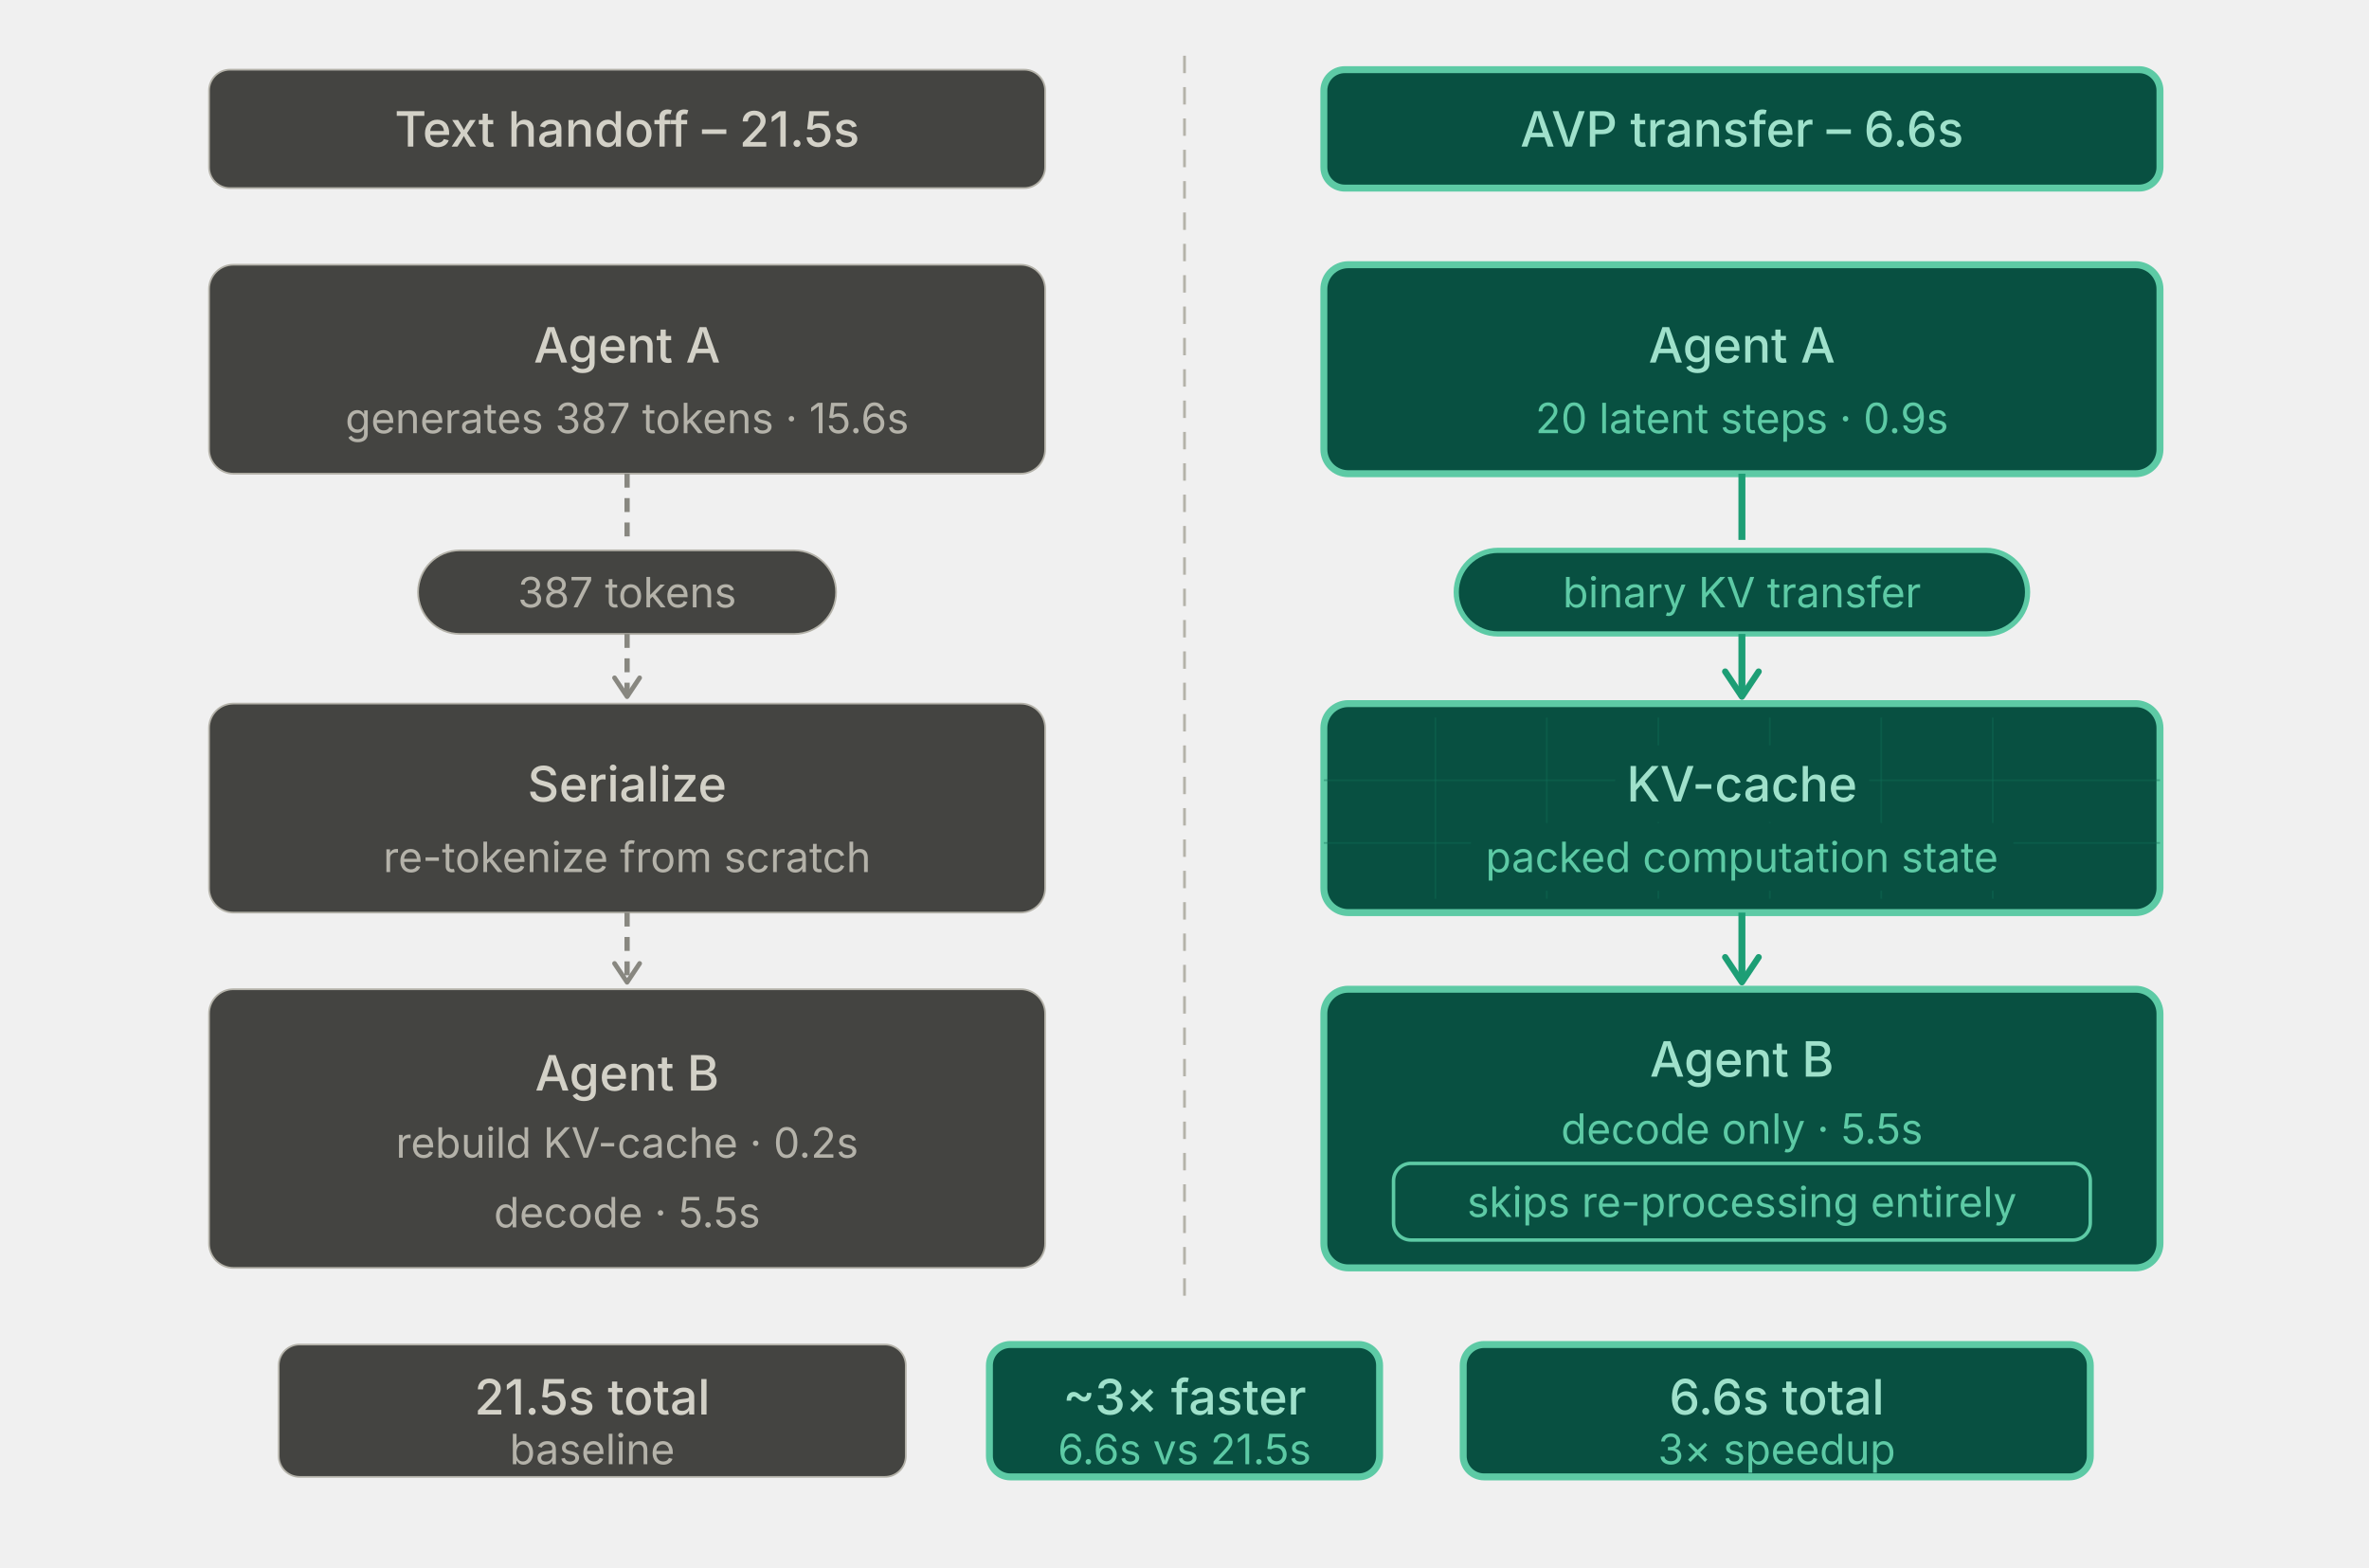
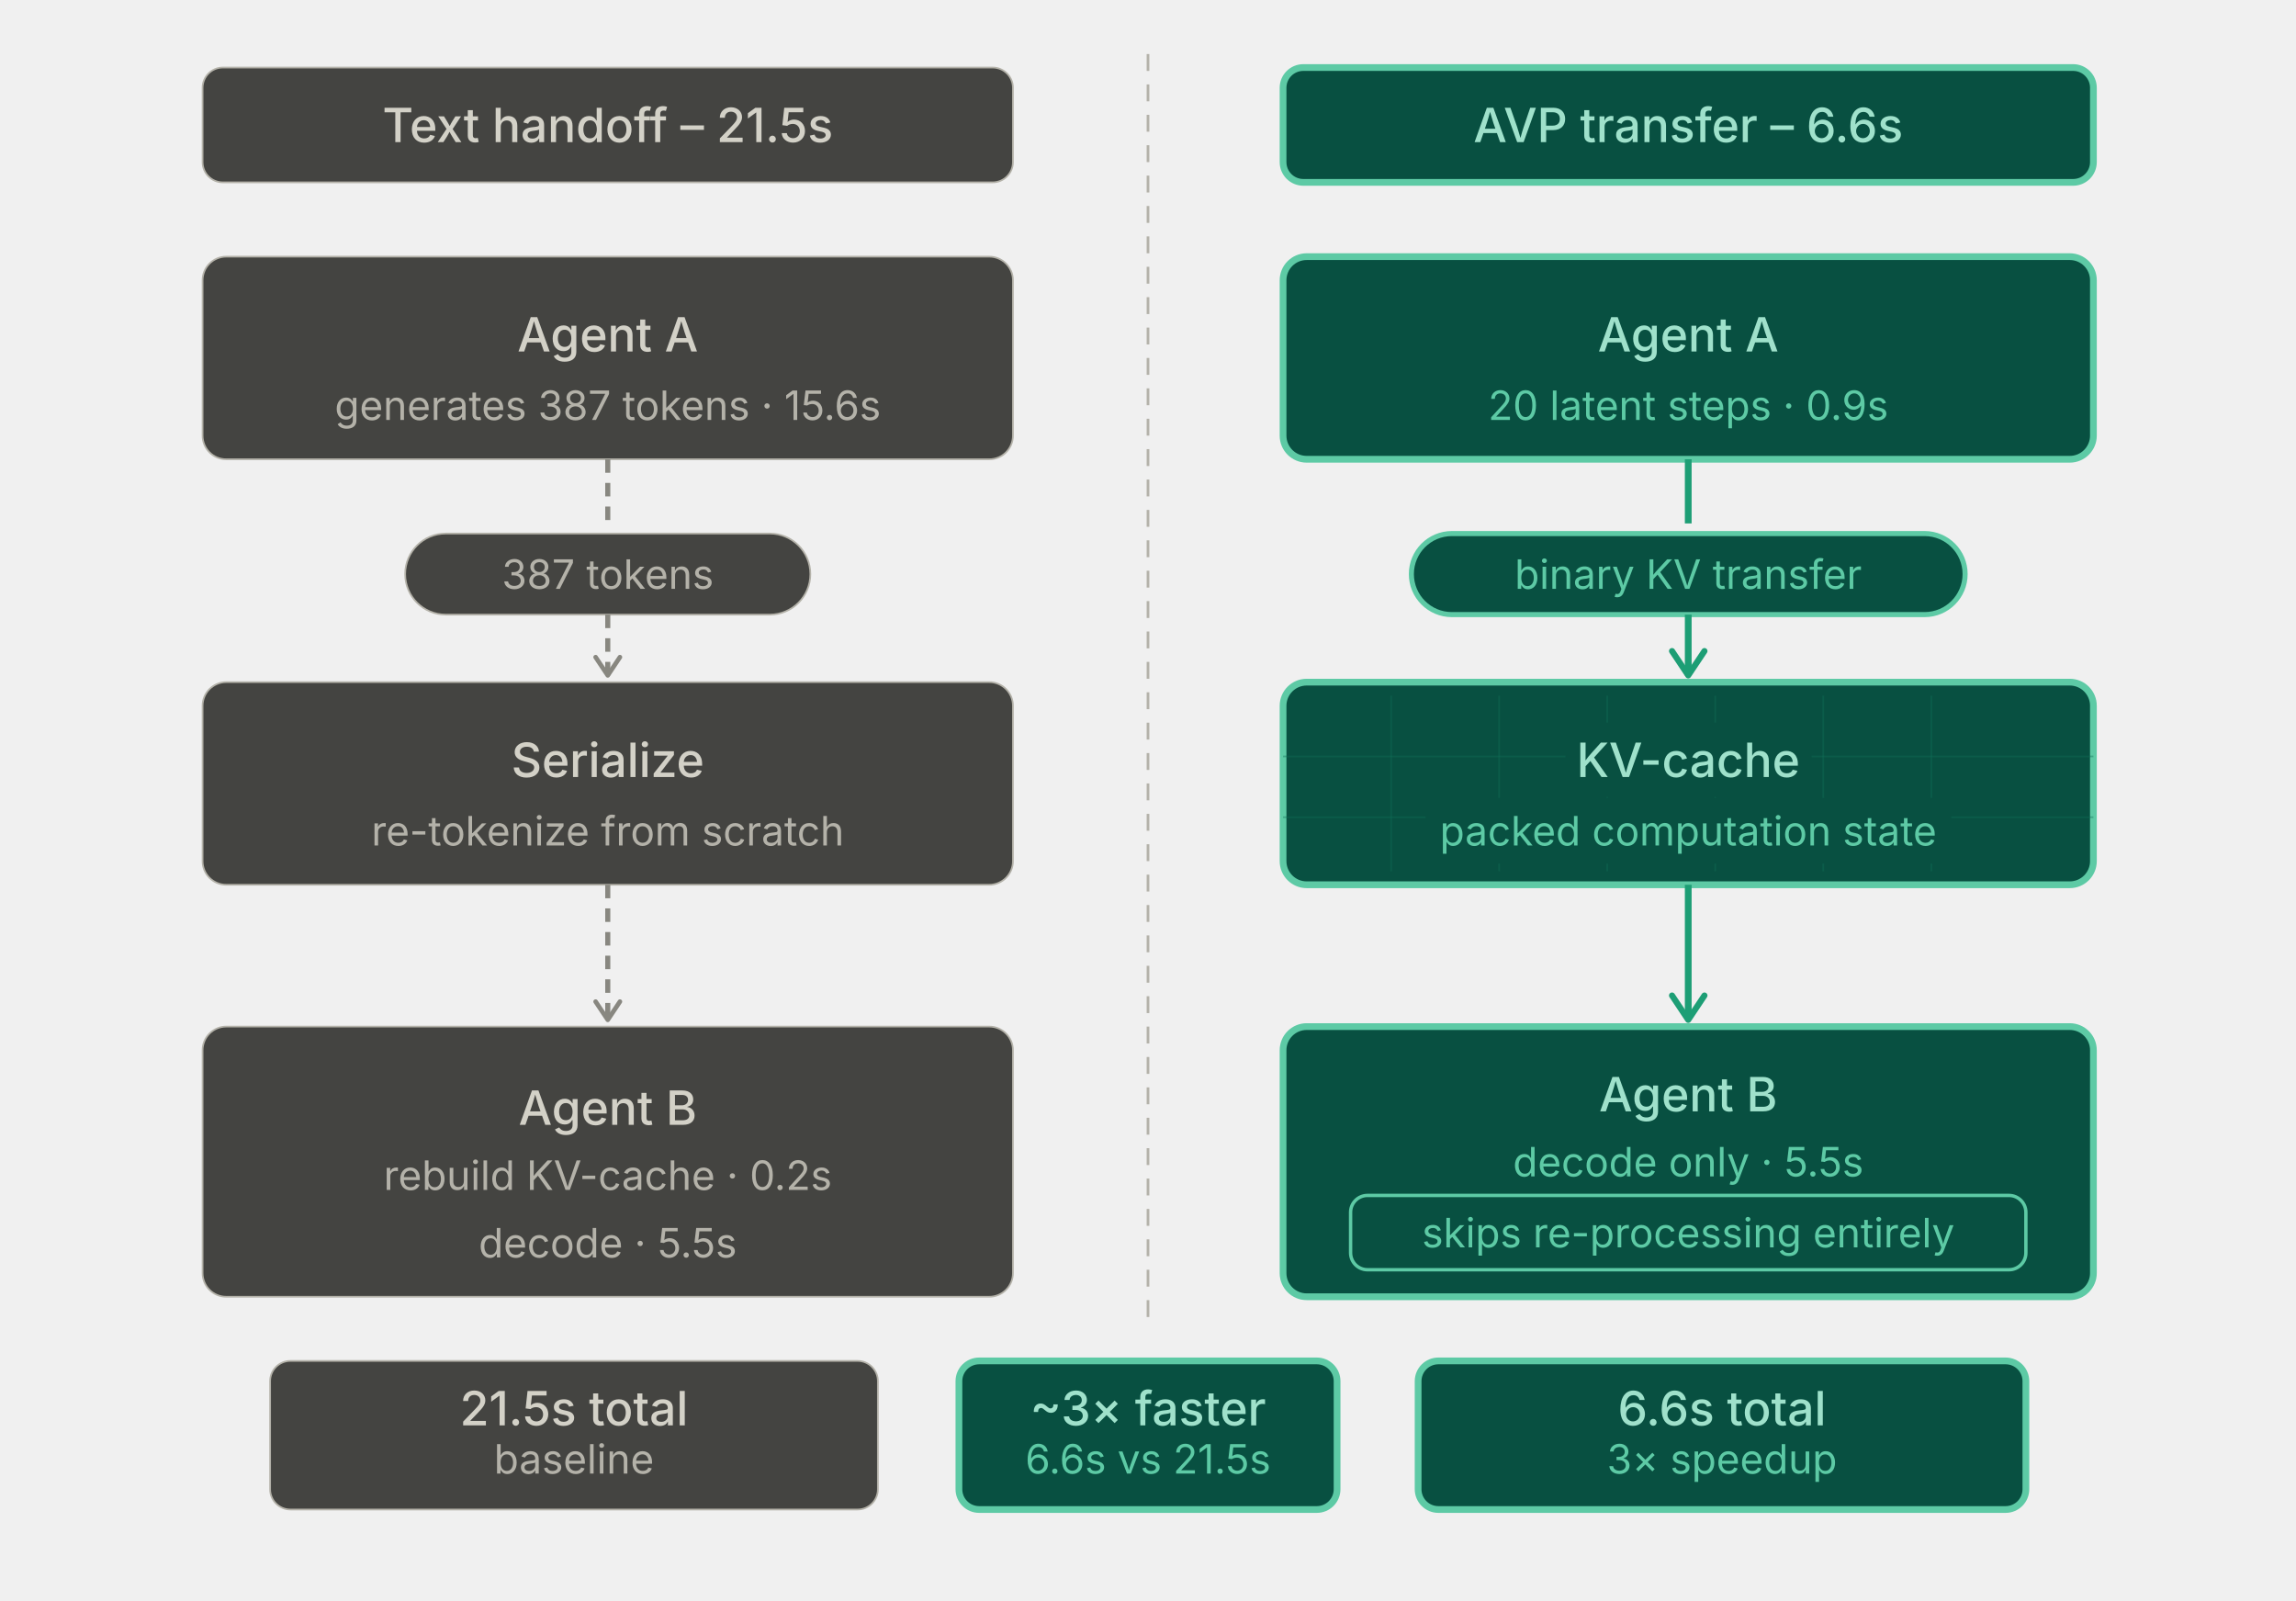
- <svg xmlns="http://www.w3.org/2000/svg" width="100%" viewBox="0 0 680 450">
+ <svg xmlns="http://www.w3.org/2000/svg" width="100%" viewBox="0 0 680 474">
  <defs>
    <marker id="arrow" viewBox="0 0 10 10" refX="8" refY="5" markerWidth="6" markerHeight="6" orient="auto-start-reverse">
      <path d="M2 1L8 5L2 9" fill="none" stroke="context-stroke" stroke-width="1.5" stroke-linecap="round" stroke-linejoin="round" />
    </marker>
    <mask id="imagine-text-gaps-vw0266" maskUnits="userSpaceOnUse">
      <rect x="0" y="0" width="680" height="450" fill="white" />
      <rect x="107.234" y="25.993" width="145.342" height="22.013" fill="black" rx="2" />
      <rect x="429.521" y="25.993" width="140.764" height="22.013" fill="black" rx="2" />
      <rect x="148.332" y="87.993" width="63.214" height="22.013" fill="black" rx="2" />
      <rect x="97.946" y="110.28" width="163.727" height="19.44" fill="black" rx="2" />
      <rect x="468.332" y="87.993" width="63.214" height="22.013" fill="black" rx="2" />
      <rect x="438.633" y="110.28" width="122.998" height="19.44" fill="black" rx="2" />
      <rect x="144.994" y="160.28" width="69.638" height="19.44" fill="black" rx="2" />
      <rect x="444.237" y="160.28" width="112.48" height="19.44" fill="black" rx="2" />
      <rect x="148.005" y="213.993" width="64.169" height="22.013" fill="black" rx="2" />
      <rect x="106.46" y="236.28" width="147.08" height="19.44" fill="black" rx="2" />
      <rect x="463.627" y="213.993" width="72.926" height="22.013" fill="black" rx="2" />
      <rect x="422.223" y="236.28" width="155.683" height="19.44" fill="black" rx="2" />
      <rect x="148.92" y="296.993" width="61.928" height="22.013" fill="black" rx="2" />
      <rect x="111.873" y="318.28" width="136.526" height="19.44" fill="black" rx="2" />
      <rect x="139.597" y="338.28" width="81.071" height="19.44" fill="black" rx="2" />
      <rect x="468.92" y="292.993" width="61.928" height="22.013" fill="black" rx="2" />
      <rect x="446.318" y="314.28" width="107.635" height="19.44" fill="black" rx="2" />
      <rect x="417.73" y="335.28" width="165.408" height="19.44" fill="black" rx="2" />
      <rect x="132.793" y="389.993" width="74.414" height="22.013" fill="black" rx="2" />
      <rect x="142.368" y="406.28" width="55.39" height="19.44" fill="black" rx="2" />
      <rect x="301.702" y="389.993" width="76.631" height="22.013" fill="black" rx="2" />
      <rect x="302.235" y="406.28" width="75.798" height="19.44" fill="black" rx="2" />
      <rect x="475.557" y="389.993" width="68.885" height="22.013" fill="black" rx="2" />
      <rect x="472.175" y="406.28" width="75.286" height="19.44" fill="black" rx="2" />
    </mask>
  </defs>
  <g style="fill:rgb(0, 0, 0);stroke:none;color:rgb(255, 255, 255);stroke-width:1px;stroke-linecap:butt;stroke-linejoin:miter;opacity:1;font-family:&quot;Anthropic Sans&quot;, -apple-system, BlinkMacSystemFont, &quot;Segoe UI&quot;, sans-serif;font-size:16px;font-weight:400;text-anchor:start;dominant-baseline:auto">
    <rect x="60" y="20" width="240" height="34" rx="6" stroke-width="0.5" style="fill:rgb(68, 68, 65);stroke:rgb(180, 178, 169);color:rgb(255, 255, 255);stroke-width:0.5px;stroke-linecap:butt;stroke-linejoin:miter;opacity:1;font-family:&quot;Anthropic Sans&quot;, -apple-system, BlinkMacSystemFont, &quot;Segoe UI&quot;, sans-serif;font-size:16px;font-weight:400;text-anchor:start;dominant-baseline:auto" />
    <text x="180" y="37" text-anchor="middle" dominant-baseline="central" style="fill:rgb(211, 209, 199);stroke:none;color:rgb(255, 255, 255);stroke-width:1px;stroke-linecap:butt;stroke-linejoin:miter;opacity:1;font-family:&quot;Anthropic Sans&quot;, -apple-system, BlinkMacSystemFont, &quot;Segoe UI&quot;, sans-serif;font-size:14px;font-weight:500;text-anchor:middle;dominant-baseline:central">Text handoff – 21.5s</text>
  </g>
  <g style="fill:rgb(0, 0, 0);stroke:none;color:rgb(255, 255, 255);stroke-width:1px;stroke-linecap:butt;stroke-linejoin:miter;opacity:1;font-family:&quot;Anthropic Sans&quot;, -apple-system, BlinkMacSystemFont, &quot;Segoe UI&quot;, sans-serif;font-size:16px;font-weight:400;text-anchor:start;dominant-baseline:auto">
    <rect x="380" y="20" width="240" height="34" rx="6" stroke-width="2" style="fill:rgb(8, 80, 65);stroke:rgb(93, 202, 165);color:rgb(255, 255, 255);stroke-width:2px;stroke-linecap:butt;stroke-linejoin:miter;opacity:1;font-family:&quot;Anthropic Sans&quot;, -apple-system, BlinkMacSystemFont, &quot;Segoe UI&quot;, sans-serif;font-size:16px;font-weight:400;text-anchor:start;dominant-baseline:auto" />
    <text x="500" y="37" text-anchor="middle" dominant-baseline="central" style="fill:rgb(159, 225, 203);stroke:none;color:rgb(255, 255, 255);stroke-width:1px;stroke-linecap:butt;stroke-linejoin:miter;opacity:1;font-family:&quot;Anthropic Sans&quot;, -apple-system, BlinkMacSystemFont, &quot;Segoe UI&quot;, sans-serif;font-size:14px;font-weight:500;text-anchor:middle;dominant-baseline:central">AVP transfer – 6.6s</text>
  </g>
-   <line x1="340" y1="16" x2="340" y2="372" stroke="#B4B2A9" stroke-width="0.8" stroke-dasharray="5 4" style="fill:rgb(0, 0, 0);stroke:rgb(180, 178, 169);color:rgb(255, 255, 255);stroke-width:0.8px;stroke-dasharray:5px, 4px;stroke-linecap:butt;stroke-linejoin:miter;opacity:1;font-family:&quot;Anthropic Sans&quot;, -apple-system, BlinkMacSystemFont, &quot;Segoe UI&quot;, sans-serif;font-size:16px;font-weight:400;text-anchor:start;dominant-baseline:auto" />
+   <line x1="340" y1="16" x2="340" y2="392" stroke="#B4B2A9" stroke-width="0.8" stroke-dasharray="5 4" style="fill:rgb(0, 0, 0);stroke:rgb(180, 178, 169);color:rgb(255, 255, 255);stroke-width:0.8px;stroke-dasharray:5px, 4px;stroke-linecap:butt;stroke-linejoin:miter;opacity:1;font-family:&quot;Anthropic Sans&quot;, -apple-system, BlinkMacSystemFont, &quot;Segoe UI&quot;, sans-serif;font-size:16px;font-weight:400;text-anchor:start;dominant-baseline:auto" />
  <g style="fill:rgb(0, 0, 0);stroke:none;color:rgb(255, 255, 255);stroke-width:1px;stroke-linecap:butt;stroke-linejoin:miter;opacity:1;font-family:&quot;Anthropic Sans&quot;, -apple-system, BlinkMacSystemFont, &quot;Segoe UI&quot;, sans-serif;font-size:16px;font-weight:400;text-anchor:start;dominant-baseline:auto">
    <rect x="60" y="76" width="240" height="60" rx="7" stroke-width="0.5" style="fill:rgb(68, 68, 65);stroke:rgb(180, 178, 169);color:rgb(255, 255, 255);stroke-width:0.5px;stroke-linecap:butt;stroke-linejoin:miter;opacity:1;font-family:&quot;Anthropic Sans&quot;, -apple-system, BlinkMacSystemFont, &quot;Segoe UI&quot;, sans-serif;font-size:16px;font-weight:400;text-anchor:start;dominant-baseline:auto" />
    <text x="180" y="99" text-anchor="middle" dominant-baseline="central" style="fill:rgb(211, 209, 199);stroke:none;color:rgb(255, 255, 255);stroke-width:1px;stroke-linecap:butt;stroke-linejoin:miter;opacity:1;font-family:&quot;Anthropic Sans&quot;, -apple-system, BlinkMacSystemFont, &quot;Segoe UI&quot;, sans-serif;font-size:14px;font-weight:500;text-anchor:middle;dominant-baseline:central">Agent A</text>
    <text x="180" y="120" text-anchor="middle" dominant-baseline="central" style="fill:rgb(180, 178, 169);stroke:none;color:rgb(255, 255, 255);stroke-width:1px;stroke-linecap:butt;stroke-linejoin:miter;opacity:1;font-family:&quot;Anthropic Sans&quot;, -apple-system, BlinkMacSystemFont, &quot;Segoe UI&quot;, sans-serif;font-size:12px;font-weight:400;text-anchor:middle;dominant-baseline:central">generates 387 tokens · 15.6s</text>
  </g>
  <g style="fill:rgb(0, 0, 0);stroke:none;color:rgb(255, 255, 255);stroke-width:1px;stroke-linecap:butt;stroke-linejoin:miter;opacity:1;font-family:&quot;Anthropic Sans&quot;, -apple-system, BlinkMacSystemFont, &quot;Segoe UI&quot;, sans-serif;font-size:16px;font-weight:400;text-anchor:start;dominant-baseline:auto">
    <rect x="380" y="76" width="240" height="60" rx="7" stroke-width="2" style="fill:rgb(8, 80, 65);stroke:rgb(93, 202, 165);color:rgb(255, 255, 255);stroke-width:2px;stroke-linecap:butt;stroke-linejoin:miter;opacity:1;font-family:&quot;Anthropic Sans&quot;, -apple-system, BlinkMacSystemFont, &quot;Segoe UI&quot;, sans-serif;font-size:16px;font-weight:400;text-anchor:start;dominant-baseline:auto" />
    <text x="500" y="99" text-anchor="middle" dominant-baseline="central" style="fill:rgb(159, 225, 203);stroke:none;color:rgb(255, 255, 255);stroke-width:1px;stroke-linecap:butt;stroke-linejoin:miter;opacity:1;font-family:&quot;Anthropic Sans&quot;, -apple-system, BlinkMacSystemFont, &quot;Segoe UI&quot;, sans-serif;font-size:14px;font-weight:500;text-anchor:middle;dominant-baseline:central">Agent A</text>
    <text x="500" y="120" text-anchor="middle" dominant-baseline="central" style="fill:rgb(93, 202, 165);stroke:none;color:rgb(255, 255, 255);stroke-width:1px;stroke-linecap:butt;stroke-linejoin:miter;opacity:1;font-family:&quot;Anthropic Sans&quot;, -apple-system, BlinkMacSystemFont, &quot;Segoe UI&quot;, sans-serif;font-size:12px;font-weight:400;text-anchor:middle;dominant-baseline:central">20 latent steps · 0.9s</text>
  </g>
  <line x1="180" y1="136" x2="180" y2="155" stroke="#888780" stroke-width="1.5" stroke-dasharray="4 3" style="fill:rgb(0, 0, 0);stroke:rgb(136, 135, 128);color:rgb(255, 255, 255);stroke-width:1.5px;stroke-dasharray:4px, 3px;stroke-linecap:butt;stroke-linejoin:miter;opacity:1;font-family:&quot;Anthropic Sans&quot;, -apple-system, BlinkMacSystemFont, &quot;Segoe UI&quot;, sans-serif;font-size:16px;font-weight:400;text-anchor:start;dominant-baseline:auto" />
  <g style="fill:rgb(0, 0, 0);stroke:none;color:rgb(255, 255, 255);stroke-width:1px;stroke-linecap:butt;stroke-linejoin:miter;opacity:1;font-family:&quot;Anthropic Sans&quot;, -apple-system, BlinkMacSystemFont, &quot;Segoe UI&quot;, sans-serif;font-size:16px;font-weight:400;text-anchor:start;dominant-baseline:auto">
    <rect x="120" y="158" width="120" height="24" rx="12" stroke-width="0.5" style="fill:rgb(68, 68, 65);stroke:rgb(180, 178, 169);color:rgb(255, 255, 255);stroke-width:0.5px;stroke-linecap:butt;stroke-linejoin:miter;opacity:1;font-family:&quot;Anthropic Sans&quot;, -apple-system, BlinkMacSystemFont, &quot;Segoe UI&quot;, sans-serif;font-size:16px;font-weight:400;text-anchor:start;dominant-baseline:auto" />
    <text x="180" y="170" text-anchor="middle" dominant-baseline="central" style="fill:rgb(180, 178, 169);stroke:none;color:rgb(255, 255, 255);stroke-width:1px;stroke-linecap:butt;stroke-linejoin:miter;opacity:1;font-family:&quot;Anthropic Sans&quot;, -apple-system, BlinkMacSystemFont, &quot;Segoe UI&quot;, sans-serif;font-size:12px;font-weight:400;text-anchor:middle;dominant-baseline:central">387 tokens</text>
  </g>
  <line x1="180" y1="182" x2="180" y2="200" stroke="#888780" stroke-width="1.5" stroke-dasharray="4 3" marker-end="url(#arrow)" style="fill:rgb(0, 0, 0);stroke:rgb(136, 135, 128);color:rgb(255, 255, 255);stroke-width:1.5px;stroke-dasharray:4px, 3px;stroke-linecap:butt;stroke-linejoin:miter;opacity:1;font-family:&quot;Anthropic Sans&quot;, -apple-system, BlinkMacSystemFont, &quot;Segoe UI&quot;, sans-serif;font-size:16px;font-weight:400;text-anchor:start;dominant-baseline:auto" />
  <line x1="500" y1="136" x2="500" y2="155" stroke="#1D9E75" stroke-width="2" style="fill:rgb(0, 0, 0);stroke:rgb(29, 158, 117);color:rgb(255, 255, 255);stroke-width:2px;stroke-linecap:butt;stroke-linejoin:miter;opacity:1;font-family:&quot;Anthropic Sans&quot;, -apple-system, BlinkMacSystemFont, &quot;Segoe UI&quot;, sans-serif;font-size:16px;font-weight:400;text-anchor:start;dominant-baseline:auto" />
  <g style="fill:rgb(0, 0, 0);stroke:none;color:rgb(255, 255, 255);stroke-width:1px;stroke-linecap:butt;stroke-linejoin:miter;opacity:1;font-family:&quot;Anthropic Sans&quot;, -apple-system, BlinkMacSystemFont, &quot;Segoe UI&quot;, sans-serif;font-size:16px;font-weight:400;text-anchor:start;dominant-baseline:auto">
    <rect x="418" y="158" width="164" height="24" rx="12" stroke-width="1.5" style="fill:rgb(8, 80, 65);stroke:rgb(93, 202, 165);color:rgb(255, 255, 255);stroke-width:1.5px;stroke-linecap:butt;stroke-linejoin:miter;opacity:1;font-family:&quot;Anthropic Sans&quot;, -apple-system, BlinkMacSystemFont, &quot;Segoe UI&quot;, sans-serif;font-size:16px;font-weight:400;text-anchor:start;dominant-baseline:auto" />
    <text x="500" y="170" text-anchor="middle" dominant-baseline="central" style="fill:rgb(93, 202, 165);stroke:none;color:rgb(255, 255, 255);stroke-width:1px;stroke-linecap:butt;stroke-linejoin:miter;opacity:1;font-family:&quot;Anthropic Sans&quot;, -apple-system, BlinkMacSystemFont, &quot;Segoe UI&quot;, sans-serif;font-size:12px;font-weight:400;text-anchor:middle;dominant-baseline:central">binary KV transfer</text>
  </g>
  <line x1="500" y1="182" x2="500" y2="200" stroke="#1D9E75" stroke-width="2" marker-end="url(#arrow)" style="fill:rgb(0, 0, 0);stroke:rgb(29, 158, 117);color:rgb(255, 255, 255);stroke-width:2px;stroke-linecap:butt;stroke-linejoin:miter;opacity:1;font-family:&quot;Anthropic Sans&quot;, -apple-system, BlinkMacSystemFont, &quot;Segoe UI&quot;, sans-serif;font-size:16px;font-weight:400;text-anchor:start;dominant-baseline:auto" />
  <g style="fill:rgb(0, 0, 0);stroke:none;color:rgb(255, 255, 255);stroke-width:1px;stroke-linecap:butt;stroke-linejoin:miter;opacity:1;font-family:&quot;Anthropic Sans&quot;, -apple-system, BlinkMacSystemFont, &quot;Segoe UI&quot;, sans-serif;font-size:16px;font-weight:400;text-anchor:start;dominant-baseline:auto">
    <rect x="60" y="202" width="240" height="60" rx="7" stroke-width="0.5" style="fill:rgb(68, 68, 65);stroke:rgb(180, 178, 169);color:rgb(255, 255, 255);stroke-width:0.5px;stroke-linecap:butt;stroke-linejoin:miter;opacity:1;font-family:&quot;Anthropic Sans&quot;, -apple-system, BlinkMacSystemFont, &quot;Segoe UI&quot;, sans-serif;font-size:16px;font-weight:400;text-anchor:start;dominant-baseline:auto" />
    <text x="180" y="225" text-anchor="middle" dominant-baseline="central" style="fill:rgb(211, 209, 199);stroke:none;color:rgb(255, 255, 255);stroke-width:1px;stroke-linecap:butt;stroke-linejoin:miter;opacity:1;font-family:&quot;Anthropic Sans&quot;, -apple-system, BlinkMacSystemFont, &quot;Segoe UI&quot;, sans-serif;font-size:14px;font-weight:500;text-anchor:middle;dominant-baseline:central">Serialize</text>
    <text x="180" y="246" text-anchor="middle" dominant-baseline="central" style="fill:rgb(180, 178, 169);stroke:none;color:rgb(255, 255, 255);stroke-width:1px;stroke-linecap:butt;stroke-linejoin:miter;opacity:1;font-family:&quot;Anthropic Sans&quot;, -apple-system, BlinkMacSystemFont, &quot;Segoe UI&quot;, sans-serif;font-size:12px;font-weight:400;text-anchor:middle;dominant-baseline:central">re-tokenize from scratch</text>
  </g>
  <g style="fill:rgb(0, 0, 0);stroke:none;color:rgb(255, 255, 255);stroke-width:1px;stroke-linecap:butt;stroke-linejoin:miter;opacity:1;font-family:&quot;Anthropic Sans&quot;, -apple-system, BlinkMacSystemFont, &quot;Segoe UI&quot;, sans-serif;font-size:16px;font-weight:400;text-anchor:start;dominant-baseline:auto">
    <rect x="380" y="202" width="240" height="60" rx="7" stroke-width="2" style="fill:rgb(8, 80, 65);stroke:rgb(93, 202, 165);color:rgb(255, 255, 255);stroke-width:2px;stroke-linecap:butt;stroke-linejoin:miter;opacity:1;font-family:&quot;Anthropic Sans&quot;, -apple-system, BlinkMacSystemFont, &quot;Segoe UI&quot;, sans-serif;font-size:16px;font-weight:400;text-anchor:start;dominant-baseline:auto" />
    <line x1="412" y1="206" x2="412" y2="258" stroke="#0F6E56" stroke-width="0.5" opacity="0.4" style="fill:rgb(0, 0, 0);stroke:rgb(15, 110, 86);color:rgb(255, 255, 255);stroke-width:0.5px;stroke-linecap:butt;stroke-linejoin:miter;opacity:0.4;font-family:&quot;Anthropic Sans&quot;, -apple-system, BlinkMacSystemFont, &quot;Segoe UI&quot;, sans-serif;font-size:16px;font-weight:400;text-anchor:start;dominant-baseline:auto" />
    <line x1="444" y1="206" x2="444" y2="258" stroke="#0F6E56" stroke-width="0.5" opacity="0.4" mask="url(#imagine-text-gaps-vw0266)" style="fill:rgb(0, 0, 0);stroke:rgb(15, 110, 86);color:rgb(255, 255, 255);stroke-width:0.5px;stroke-linecap:butt;stroke-linejoin:miter;opacity:0.4;font-family:&quot;Anthropic Sans&quot;, -apple-system, BlinkMacSystemFont, &quot;Segoe UI&quot;, sans-serif;font-size:16px;font-weight:400;text-anchor:start;dominant-baseline:auto" />
    <line x1="476" y1="206" x2="476" y2="258" stroke="#0F6E56" stroke-width="0.5" opacity="0.4" mask="url(#imagine-text-gaps-vw0266)" style="fill:rgb(0, 0, 0);stroke:rgb(15, 110, 86);color:rgb(255, 255, 255);stroke-width:0.5px;stroke-linecap:butt;stroke-linejoin:miter;opacity:0.4;font-family:&quot;Anthropic Sans&quot;, -apple-system, BlinkMacSystemFont, &quot;Segoe UI&quot;, sans-serif;font-size:16px;font-weight:400;text-anchor:start;dominant-baseline:auto" />
    <line x1="508" y1="206" x2="508" y2="258" stroke="#0F6E56" stroke-width="0.5" opacity="0.4" mask="url(#imagine-text-gaps-vw0266)" style="fill:rgb(0, 0, 0);stroke:rgb(15, 110, 86);color:rgb(255, 255, 255);stroke-width:0.5px;stroke-linecap:butt;stroke-linejoin:miter;opacity:0.4;font-family:&quot;Anthropic Sans&quot;, -apple-system, BlinkMacSystemFont, &quot;Segoe UI&quot;, sans-serif;font-size:16px;font-weight:400;text-anchor:start;dominant-baseline:auto" />
    <line x1="540" y1="206" x2="540" y2="258" stroke="#0F6E56" stroke-width="0.5" opacity="0.4" mask="url(#imagine-text-gaps-vw0266)" style="fill:rgb(0, 0, 0);stroke:rgb(15, 110, 86);color:rgb(255, 255, 255);stroke-width:0.5px;stroke-linecap:butt;stroke-linejoin:miter;opacity:0.4;font-family:&quot;Anthropic Sans&quot;, -apple-system, BlinkMacSystemFont, &quot;Segoe UI&quot;, sans-serif;font-size:16px;font-weight:400;text-anchor:start;dominant-baseline:auto" />
    <line x1="572" y1="206" x2="572" y2="258" stroke="#0F6E56" stroke-width="0.5" opacity="0.4" mask="url(#imagine-text-gaps-vw0266)" style="fill:rgb(0, 0, 0);stroke:rgb(15, 110, 86);color:rgb(255, 255, 255);stroke-width:0.5px;stroke-linecap:butt;stroke-linejoin:miter;opacity:0.4;font-family:&quot;Anthropic Sans&quot;, -apple-system, BlinkMacSystemFont, &quot;Segoe UI&quot;, sans-serif;font-size:16px;font-weight:400;text-anchor:start;dominant-baseline:auto" />
    <line x1="380" y1="224" x2="620" y2="224" stroke="#0F6E56" stroke-width="0.5" opacity="0.4" mask="url(#imagine-text-gaps-vw0266)" style="fill:rgb(0, 0, 0);stroke:rgb(15, 110, 86);color:rgb(255, 255, 255);stroke-width:0.5px;stroke-linecap:butt;stroke-linejoin:miter;opacity:0.4;font-family:&quot;Anthropic Sans&quot;, -apple-system, BlinkMacSystemFont, &quot;Segoe UI&quot;, sans-serif;font-size:16px;font-weight:400;text-anchor:start;dominant-baseline:auto" />
    <line x1="380" y1="242" x2="620" y2="242" stroke="#0F6E56" stroke-width="0.5" opacity="0.4" mask="url(#imagine-text-gaps-vw0266)" style="fill:rgb(0, 0, 0);stroke:rgb(15, 110, 86);color:rgb(255, 255, 255);stroke-width:0.5px;stroke-linecap:butt;stroke-linejoin:miter;opacity:0.4;font-family:&quot;Anthropic Sans&quot;, -apple-system, BlinkMacSystemFont, &quot;Segoe UI&quot;, sans-serif;font-size:16px;font-weight:400;text-anchor:start;dominant-baseline:auto" />
    <text x="500" y="225" text-anchor="middle" dominant-baseline="central" style="fill:rgb(159, 225, 203);stroke:none;color:rgb(255, 255, 255);stroke-width:1px;stroke-linecap:butt;stroke-linejoin:miter;opacity:1;font-family:&quot;Anthropic Sans&quot;, -apple-system, BlinkMacSystemFont, &quot;Segoe UI&quot;, sans-serif;font-size:14px;font-weight:500;text-anchor:middle;dominant-baseline:central">KV-cache</text>
    <text x="500" y="246" text-anchor="middle" dominant-baseline="central" style="fill:rgb(93, 202, 165);stroke:none;color:rgb(255, 255, 255);stroke-width:1px;stroke-linecap:butt;stroke-linejoin:miter;opacity:1;font-family:&quot;Anthropic Sans&quot;, -apple-system, BlinkMacSystemFont, &quot;Segoe UI&quot;, sans-serif;font-size:12px;font-weight:400;text-anchor:middle;dominant-baseline:central">packed computation state</text>
  </g>
-   <line x1="180" y1="262" x2="180" y2="282" stroke="#888780" stroke-width="1.5" stroke-dasharray="4 3" marker-end="url(#arrow)" style="fill:rgb(0, 0, 0);stroke:rgb(136, 135, 128);color:rgb(255, 255, 255);stroke-width:1.5px;stroke-dasharray:4px, 3px;stroke-linecap:butt;stroke-linejoin:miter;opacity:1;font-family:&quot;Anthropic Sans&quot;, -apple-system, BlinkMacSystemFont, &quot;Segoe UI&quot;, sans-serif;font-size:16px;font-weight:400;text-anchor:start;dominant-baseline:auto" />
-   <line x1="500" y1="262" x2="500" y2="282" stroke="#1D9E75" stroke-width="2" marker-end="url(#arrow)" style="fill:rgb(0, 0, 0);stroke:rgb(29, 158, 117);color:rgb(255, 255, 255);stroke-width:2px;stroke-linecap:butt;stroke-linejoin:miter;opacity:1;font-family:&quot;Anthropic Sans&quot;, -apple-system, BlinkMacSystemFont, &quot;Segoe UI&quot;, sans-serif;font-size:16px;font-weight:400;text-anchor:start;dominant-baseline:auto" />
+   <line x1="180" y1="262" x2="180" y2="302" stroke="#888780" stroke-width="1.5" stroke-dasharray="4 3" marker-end="url(#arrow)" style="fill:rgb(0, 0, 0);stroke:rgb(136, 135, 128);color:rgb(255, 255, 255);stroke-width:1.5px;stroke-dasharray:4px, 3px;stroke-linecap:butt;stroke-linejoin:miter;opacity:1;font-family:&quot;Anthropic Sans&quot;, -apple-system, BlinkMacSystemFont, &quot;Segoe UI&quot;, sans-serif;font-size:16px;font-weight:400;text-anchor:start;dominant-baseline:auto" />
+   <line x1="500" y1="262" x2="500" y2="302" stroke="#1D9E75" stroke-width="2" marker-end="url(#arrow)" style="fill:rgb(0, 0, 0);stroke:rgb(29, 158, 117);color:rgb(255, 255, 255);stroke-width:2px;stroke-linecap:butt;stroke-linejoin:miter;opacity:1;font-family:&quot;Anthropic Sans&quot;, -apple-system, BlinkMacSystemFont, &quot;Segoe UI&quot;, sans-serif;font-size:16px;font-weight:400;text-anchor:start;dominant-baseline:auto" />
  <g style="fill:rgb(0, 0, 0);stroke:none;color:rgb(255, 255, 255);stroke-width:1px;stroke-linecap:butt;stroke-linejoin:miter;opacity:1;font-family:&quot;Anthropic Sans&quot;, -apple-system, BlinkMacSystemFont, &quot;Segoe UI&quot;, sans-serif;font-size:16px;font-weight:400;text-anchor:start;dominant-baseline:auto">
-     <rect x="60" y="284" width="240" height="80" rx="7" stroke-width="0.5" style="fill:rgb(68, 68, 65);stroke:rgb(180, 178, 169);color:rgb(255, 255, 255);stroke-width:0.5px;stroke-linecap:butt;stroke-linejoin:miter;opacity:1;font-family:&quot;Anthropic Sans&quot;, -apple-system, BlinkMacSystemFont, &quot;Segoe UI&quot;, sans-serif;font-size:16px;font-weight:400;text-anchor:start;dominant-baseline:auto" />
-     <text x="180" y="308" text-anchor="middle" dominant-baseline="central" style="fill:rgb(211, 209, 199);stroke:none;color:rgb(255, 255, 255);stroke-width:1px;stroke-linecap:butt;stroke-linejoin:miter;opacity:1;font-family:&quot;Anthropic Sans&quot;, -apple-system, BlinkMacSystemFont, &quot;Segoe UI&quot;, sans-serif;font-size:14px;font-weight:500;text-anchor:middle;dominant-baseline:central">Agent B</text>
-     <text x="180" y="328" text-anchor="middle" dominant-baseline="central" style="fill:rgb(180, 178, 169);stroke:none;color:rgb(255, 255, 255);stroke-width:1px;stroke-linecap:butt;stroke-linejoin:miter;opacity:1;font-family:&quot;Anthropic Sans&quot;, -apple-system, BlinkMacSystemFont, &quot;Segoe UI&quot;, sans-serif;font-size:12px;font-weight:400;text-anchor:middle;dominant-baseline:central">rebuild KV-cache · 0.2s</text>
-     <text x="180" y="348" text-anchor="middle" dominant-baseline="central" style="fill:rgb(180, 178, 169);stroke:none;color:rgb(255, 255, 255);stroke-width:1px;stroke-linecap:butt;stroke-linejoin:miter;opacity:1;font-family:&quot;Anthropic Sans&quot;, -apple-system, BlinkMacSystemFont, &quot;Segoe UI&quot;, sans-serif;font-size:12px;font-weight:400;text-anchor:middle;dominant-baseline:central">decode · 5.5s</text>
+     <rect x="60" y="304" width="240" height="80" rx="7" stroke-width="0.5" style="fill:rgb(68, 68, 65);stroke:rgb(180, 178, 169);color:rgb(255, 255, 255);stroke-width:0.5px;stroke-linecap:butt;stroke-linejoin:miter;opacity:1;font-family:&quot;Anthropic Sans&quot;, -apple-system, BlinkMacSystemFont, &quot;Segoe UI&quot;, sans-serif;font-size:16px;font-weight:400;text-anchor:start;dominant-baseline:auto" />
+     <text x="180" y="328" text-anchor="middle" dominant-baseline="central" style="fill:rgb(211, 209, 199);stroke:none;color:rgb(255, 255, 255);stroke-width:1px;stroke-linecap:butt;stroke-linejoin:miter;opacity:1;font-family:&quot;Anthropic Sans&quot;, -apple-system, BlinkMacSystemFont, &quot;Segoe UI&quot;, sans-serif;font-size:14px;font-weight:500;text-anchor:middle;dominant-baseline:central">Agent B</text>
+     <text x="180" y="348" text-anchor="middle" dominant-baseline="central" style="fill:rgb(180, 178, 169);stroke:none;color:rgb(255, 255, 255);stroke-width:1px;stroke-linecap:butt;stroke-linejoin:miter;opacity:1;font-family:&quot;Anthropic Sans&quot;, -apple-system, BlinkMacSystemFont, &quot;Segoe UI&quot;, sans-serif;font-size:12px;font-weight:400;text-anchor:middle;dominant-baseline:central">rebuild KV-cache · 0.2s</text>
+     <text x="180" y="368" text-anchor="middle" dominant-baseline="central" style="fill:rgb(180, 178, 169);stroke:none;color:rgb(255, 255, 255);stroke-width:1px;stroke-linecap:butt;stroke-linejoin:miter;opacity:1;font-family:&quot;Anthropic Sans&quot;, -apple-system, BlinkMacSystemFont, &quot;Segoe UI&quot;, sans-serif;font-size:12px;font-weight:400;text-anchor:middle;dominant-baseline:central">decode · 5.5s</text>
  </g>
  <g style="fill:rgb(0, 0, 0);stroke:none;color:rgb(255, 255, 255);stroke-width:1px;stroke-linecap:butt;stroke-linejoin:miter;opacity:1;font-family:&quot;Anthropic Sans&quot;, -apple-system, BlinkMacSystemFont, &quot;Segoe UI&quot;, sans-serif;font-size:16px;font-weight:400;text-anchor:start;dominant-baseline:auto">
-     <rect x="380" y="284" width="240" height="80" rx="7" stroke-width="2" style="fill:rgb(8, 80, 65);stroke:rgb(93, 202, 165);color:rgb(255, 255, 255);stroke-width:2px;stroke-linecap:butt;stroke-linejoin:miter;opacity:1;font-family:&quot;Anthropic Sans&quot;, -apple-system, BlinkMacSystemFont, &quot;Segoe UI&quot;, sans-serif;font-size:16px;font-weight:400;text-anchor:start;dominant-baseline:auto" />
-     <text x="500" y="304" text-anchor="middle" dominant-baseline="central" style="fill:rgb(159, 225, 203);stroke:none;color:rgb(255, 255, 255);stroke-width:1px;stroke-linecap:butt;stroke-linejoin:miter;opacity:1;font-family:&quot;Anthropic Sans&quot;, -apple-system, BlinkMacSystemFont, &quot;Segoe UI&quot;, sans-serif;font-size:14px;font-weight:500;text-anchor:middle;dominant-baseline:central">Agent B</text>
-     <text x="500" y="324" text-anchor="middle" dominant-baseline="central" style="fill:rgb(93, 202, 165);stroke:none;color:rgb(255, 255, 255);stroke-width:1px;stroke-linecap:butt;stroke-linejoin:miter;opacity:1;font-family:&quot;Anthropic Sans&quot;, -apple-system, BlinkMacSystemFont, &quot;Segoe UI&quot;, sans-serif;font-size:12px;font-weight:400;text-anchor:middle;dominant-baseline:central">decode only · 5.5s</text>
-     <rect x="400" y="334" width="200" height="22" rx="5" fill="#085041" stroke="none" style="fill:rgb(8, 80, 65);stroke:rgb(93, 202, 165);color:rgb(255, 255, 255);stroke-width:1px;stroke-linecap:butt;stroke-linejoin:miter;opacity:1;font-family:&quot;Anthropic Sans&quot;, -apple-system, BlinkMacSystemFont, &quot;Segoe UI&quot;, sans-serif;font-size:16px;font-weight:400;text-anchor:start;dominant-baseline:auto" />
-     <text x="500" y="345" text-anchor="middle" dominant-baseline="central" fill="#9FE1CB" style="fill:rgb(93, 202, 165);stroke:none;color:rgb(255, 255, 255);stroke-width:1px;stroke-linecap:butt;stroke-linejoin:miter;opacity:1;font-family:&quot;Anthropic Sans&quot;, -apple-system, BlinkMacSystemFont, &quot;Segoe UI&quot;, sans-serif;font-size:12px;font-weight:400;text-anchor:middle;dominant-baseline:central">skips re-processing entirely</text>
+     <rect x="380" y="304" width="240" height="80" rx="7" stroke-width="2" style="fill:rgb(8, 80, 65);stroke:rgb(93, 202, 165);color:rgb(255, 255, 255);stroke-width:2px;stroke-linecap:butt;stroke-linejoin:miter;opacity:1;font-family:&quot;Anthropic Sans&quot;, -apple-system, BlinkMacSystemFont, &quot;Segoe UI&quot;, sans-serif;font-size:16px;font-weight:400;text-anchor:start;dominant-baseline:auto" />
+     <text x="500" y="324" text-anchor="middle" dominant-baseline="central" style="fill:rgb(159, 225, 203);stroke:none;color:rgb(255, 255, 255);stroke-width:1px;stroke-linecap:butt;stroke-linejoin:miter;opacity:1;font-family:&quot;Anthropic Sans&quot;, -apple-system, BlinkMacSystemFont, &quot;Segoe UI&quot;, sans-serif;font-size:14px;font-weight:500;text-anchor:middle;dominant-baseline:central">Agent B</text>
+     <text x="500" y="344" text-anchor="middle" dominant-baseline="central" style="fill:rgb(93, 202, 165);stroke:none;color:rgb(255, 255, 255);stroke-width:1px;stroke-linecap:butt;stroke-linejoin:miter;opacity:1;font-family:&quot;Anthropic Sans&quot;, -apple-system, BlinkMacSystemFont, &quot;Segoe UI&quot;, sans-serif;font-size:12px;font-weight:400;text-anchor:middle;dominant-baseline:central">decode only · 5.5s</text>
+     <rect x="400" y="354" width="200" height="22" rx="5" fill="#085041" stroke="none" style="fill:rgb(8, 80, 65);stroke:rgb(93, 202, 165);color:rgb(255, 255, 255);stroke-width:1px;stroke-linecap:butt;stroke-linejoin:miter;opacity:1;font-family:&quot;Anthropic Sans&quot;, -apple-system, BlinkMacSystemFont, &quot;Segoe UI&quot;, sans-serif;font-size:16px;font-weight:400;text-anchor:start;dominant-baseline:auto" />
+     <text x="500" y="365" text-anchor="middle" dominant-baseline="central" fill="#9FE1CB" style="fill:rgb(93, 202, 165);stroke:none;color:rgb(255, 255, 255);stroke-width:1px;stroke-linecap:butt;stroke-linejoin:miter;opacity:1;font-family:&quot;Anthropic Sans&quot;, -apple-system, BlinkMacSystemFont, &quot;Segoe UI&quot;, sans-serif;font-size:12px;font-weight:400;text-anchor:middle;dominant-baseline:central">skips re-processing entirely</text>
  </g>
  <g style="fill:rgb(0, 0, 0);stroke:none;color:rgb(255, 255, 255);stroke-width:1px;stroke-linecap:butt;stroke-linejoin:miter;opacity:1;font-family:&quot;Anthropic Sans&quot;, -apple-system, BlinkMacSystemFont, &quot;Segoe UI&quot;, sans-serif;font-size:16px;font-weight:400;text-anchor:start;dominant-baseline:auto">
-     <rect x="80" y="386" width="180" height="38" rx="6" stroke-width="0.5" style="fill:rgb(68, 68, 65);stroke:rgb(180, 178, 169);color:rgb(255, 255, 255);stroke-width:0.5px;stroke-linecap:butt;stroke-linejoin:miter;opacity:1;font-family:&quot;Anthropic Sans&quot;, -apple-system, BlinkMacSystemFont, &quot;Segoe UI&quot;, sans-serif;font-size:16px;font-weight:400;text-anchor:start;dominant-baseline:auto" />
-     <text x="170" y="401" text-anchor="middle" dominant-baseline="central" style="fill:rgb(211, 209, 199);stroke:none;color:rgb(255, 255, 255);stroke-width:1px;stroke-linecap:butt;stroke-linejoin:miter;opacity:1;font-family:&quot;Anthropic Sans&quot;, -apple-system, BlinkMacSystemFont, &quot;Segoe UI&quot;, sans-serif;font-size:14px;font-weight:500;text-anchor:middle;dominant-baseline:central">21.5s total</text>
-     <text x="170" y="416" text-anchor="middle" dominant-baseline="central" style="fill:rgb(180, 178, 169);stroke:none;color:rgb(255, 255, 255);stroke-width:1px;stroke-linecap:butt;stroke-linejoin:miter;opacity:1;font-family:&quot;Anthropic Sans&quot;, -apple-system, BlinkMacSystemFont, &quot;Segoe UI&quot;, sans-serif;font-size:12px;font-weight:400;text-anchor:middle;dominant-baseline:central">baseline</text>
+     <rect x="80" y="403" width="180" height="44" rx="6" stroke-width="0.5" style="fill:rgb(68, 68, 65);stroke:rgb(180, 178, 169);color:rgb(255, 255, 255);stroke-width:0.5px;stroke-linecap:butt;stroke-linejoin:miter;opacity:1;font-family:&quot;Anthropic Sans&quot;, -apple-system, BlinkMacSystemFont, &quot;Segoe UI&quot;, sans-serif;font-size:16px;font-weight:400;text-anchor:start;dominant-baseline:auto" />
+     <text x="170" y="417" text-anchor="middle" dominant-baseline="central" style="fill:rgb(211, 209, 199);stroke:none;color:rgb(255, 255, 255);stroke-width:1px;stroke-linecap:butt;stroke-linejoin:miter;opacity:1;font-family:&quot;Anthropic Sans&quot;, -apple-system, BlinkMacSystemFont, &quot;Segoe UI&quot;, sans-serif;font-size:14px;font-weight:500;text-anchor:middle;dominant-baseline:central">21.5s total</text>
+     <text x="170" y="432" text-anchor="middle" dominant-baseline="central" style="fill:rgb(180, 178, 169);stroke:none;color:rgb(255, 255, 255);stroke-width:1px;stroke-linecap:butt;stroke-linejoin:miter;opacity:1;font-family:&quot;Anthropic Sans&quot;, -apple-system, BlinkMacSystemFont, &quot;Segoe UI&quot;, sans-serif;font-size:12px;font-weight:400;text-anchor:middle;dominant-baseline:central">baseline</text>
  </g>
  <g style="fill:rgb(0, 0, 0);stroke:none;color:rgb(255, 255, 255);stroke-width:1px;stroke-linecap:butt;stroke-linejoin:miter;opacity:1;font-family:&quot;Anthropic Sans&quot;, -apple-system, BlinkMacSystemFont, &quot;Segoe UI&quot;, sans-serif;font-size:16px;font-weight:400;text-anchor:start;dominant-baseline:auto">
-     <rect x="284" y="386" width="112" height="38" rx="6" stroke-width="2" style="fill:rgb(8, 80, 65);stroke:rgb(93, 202, 165);color:rgb(255, 255, 255);stroke-width:2px;stroke-linecap:butt;stroke-linejoin:miter;opacity:1;font-family:&quot;Anthropic Sans&quot;, -apple-system, BlinkMacSystemFont, &quot;Segoe UI&quot;, sans-serif;font-size:16px;font-weight:400;text-anchor:start;dominant-baseline:auto" />
-     <text x="340" y="401" text-anchor="middle" dominant-baseline="central" style="fill:rgb(159, 225, 203);stroke:none;color:rgb(255, 255, 255);stroke-width:1px;stroke-linecap:butt;stroke-linejoin:miter;opacity:1;font-family:&quot;Anthropic Sans&quot;, -apple-system, BlinkMacSystemFont, &quot;Segoe UI&quot;, sans-serif;font-size:14px;font-weight:500;text-anchor:middle;dominant-baseline:central">~3× faster</text>
-     <text x="340" y="416" text-anchor="middle" dominant-baseline="central" style="fill:rgb(93, 202, 165);stroke:none;color:rgb(255, 255, 255);stroke-width:1px;stroke-linecap:butt;stroke-linejoin:miter;opacity:1;font-family:&quot;Anthropic Sans&quot;, -apple-system, BlinkMacSystemFont, &quot;Segoe UI&quot;, sans-serif;font-size:12px;font-weight:400;text-anchor:middle;dominant-baseline:central">6.6s vs 21.5s</text>
+     <rect x="284" y="403" width="112" height="44" rx="6" stroke-width="2" style="fill:rgb(8, 80, 65);stroke:rgb(93, 202, 165);color:rgb(255, 255, 255);stroke-width:2px;stroke-linecap:butt;stroke-linejoin:miter;opacity:1;font-family:&quot;Anthropic Sans&quot;, -apple-system, BlinkMacSystemFont, &quot;Segoe UI&quot;, sans-serif;font-size:16px;font-weight:400;text-anchor:start;dominant-baseline:auto" />
+     <text x="340" y="417" text-anchor="middle" dominant-baseline="central" style="fill:rgb(159, 225, 203);stroke:none;color:rgb(255, 255, 255);stroke-width:1px;stroke-linecap:butt;stroke-linejoin:miter;opacity:1;font-family:&quot;Anthropic Sans&quot;, -apple-system, BlinkMacSystemFont, &quot;Segoe UI&quot;, sans-serif;font-size:14px;font-weight:500;text-anchor:middle;dominant-baseline:central">~3× faster</text>
+     <text x="340" y="432" text-anchor="middle" dominant-baseline="central" style="fill:rgb(93, 202, 165);stroke:none;color:rgb(255, 255, 255);stroke-width:1px;stroke-linecap:butt;stroke-linejoin:miter;opacity:1;font-family:&quot;Anthropic Sans&quot;, -apple-system, BlinkMacSystemFont, &quot;Segoe UI&quot;, sans-serif;font-size:12px;font-weight:400;text-anchor:middle;dominant-baseline:central">6.6s vs 21.5s</text>
  </g>
  <g style="fill:rgb(0, 0, 0);stroke:none;color:rgb(255, 255, 255);stroke-width:1px;stroke-linecap:butt;stroke-linejoin:miter;opacity:1;font-family:&quot;Anthropic Sans&quot;, -apple-system, BlinkMacSystemFont, &quot;Segoe UI&quot;, sans-serif;font-size:16px;font-weight:400;text-anchor:start;dominant-baseline:auto">
-     <rect x="420" y="386" width="180" height="38" rx="6" stroke-width="2" style="fill:rgb(8, 80, 65);stroke:rgb(93, 202, 165);color:rgb(255, 255, 255);stroke-width:2px;stroke-linecap:butt;stroke-linejoin:miter;opacity:1;font-family:&quot;Anthropic Sans&quot;, -apple-system, BlinkMacSystemFont, &quot;Segoe UI&quot;, sans-serif;font-size:16px;font-weight:400;text-anchor:start;dominant-baseline:auto" />
-     <text x="510" y="401" text-anchor="middle" dominant-baseline="central" style="fill:rgb(159, 225, 203);stroke:none;color:rgb(255, 255, 255);stroke-width:1px;stroke-linecap:butt;stroke-linejoin:miter;opacity:1;font-family:&quot;Anthropic Sans&quot;, -apple-system, BlinkMacSystemFont, &quot;Segoe UI&quot;, sans-serif;font-size:14px;font-weight:500;text-anchor:middle;dominant-baseline:central">6.6s total</text>
-     <text x="510" y="416" text-anchor="middle" dominant-baseline="central" style="fill:rgb(93, 202, 165);stroke:none;color:rgb(255, 255, 255);stroke-width:1px;stroke-linecap:butt;stroke-linejoin:miter;opacity:1;font-family:&quot;Anthropic Sans&quot;, -apple-system, BlinkMacSystemFont, &quot;Segoe UI&quot;, sans-serif;font-size:12px;font-weight:400;text-anchor:middle;dominant-baseline:central">3× speedup</text>
+     <rect x="420" y="403" width="180" height="44" rx="6" stroke-width="2" style="fill:rgb(8, 80, 65);stroke:rgb(93, 202, 165);color:rgb(255, 255, 255);stroke-width:2px;stroke-linecap:butt;stroke-linejoin:miter;opacity:1;font-family:&quot;Anthropic Sans&quot;, -apple-system, BlinkMacSystemFont, &quot;Segoe UI&quot;, sans-serif;font-size:16px;font-weight:400;text-anchor:start;dominant-baseline:auto" />
+     <text x="510" y="417" text-anchor="middle" dominant-baseline="central" style="fill:rgb(159, 225, 203);stroke:none;color:rgb(255, 255, 255);stroke-width:1px;stroke-linecap:butt;stroke-linejoin:miter;opacity:1;font-family:&quot;Anthropic Sans&quot;, -apple-system, BlinkMacSystemFont, &quot;Segoe UI&quot;, sans-serif;font-size:14px;font-weight:500;text-anchor:middle;dominant-baseline:central">6.6s total</text>
+     <text x="510" y="432" text-anchor="middle" dominant-baseline="central" style="fill:rgb(93, 202, 165);stroke:none;color:rgb(255, 255, 255);stroke-width:1px;stroke-linecap:butt;stroke-linejoin:miter;opacity:1;font-family:&quot;Anthropic Sans&quot;, -apple-system, BlinkMacSystemFont, &quot;Segoe UI&quot;, sans-serif;font-size:12px;font-weight:400;text-anchor:middle;dominant-baseline:central">3× speedup</text>
  </g>
</svg>
